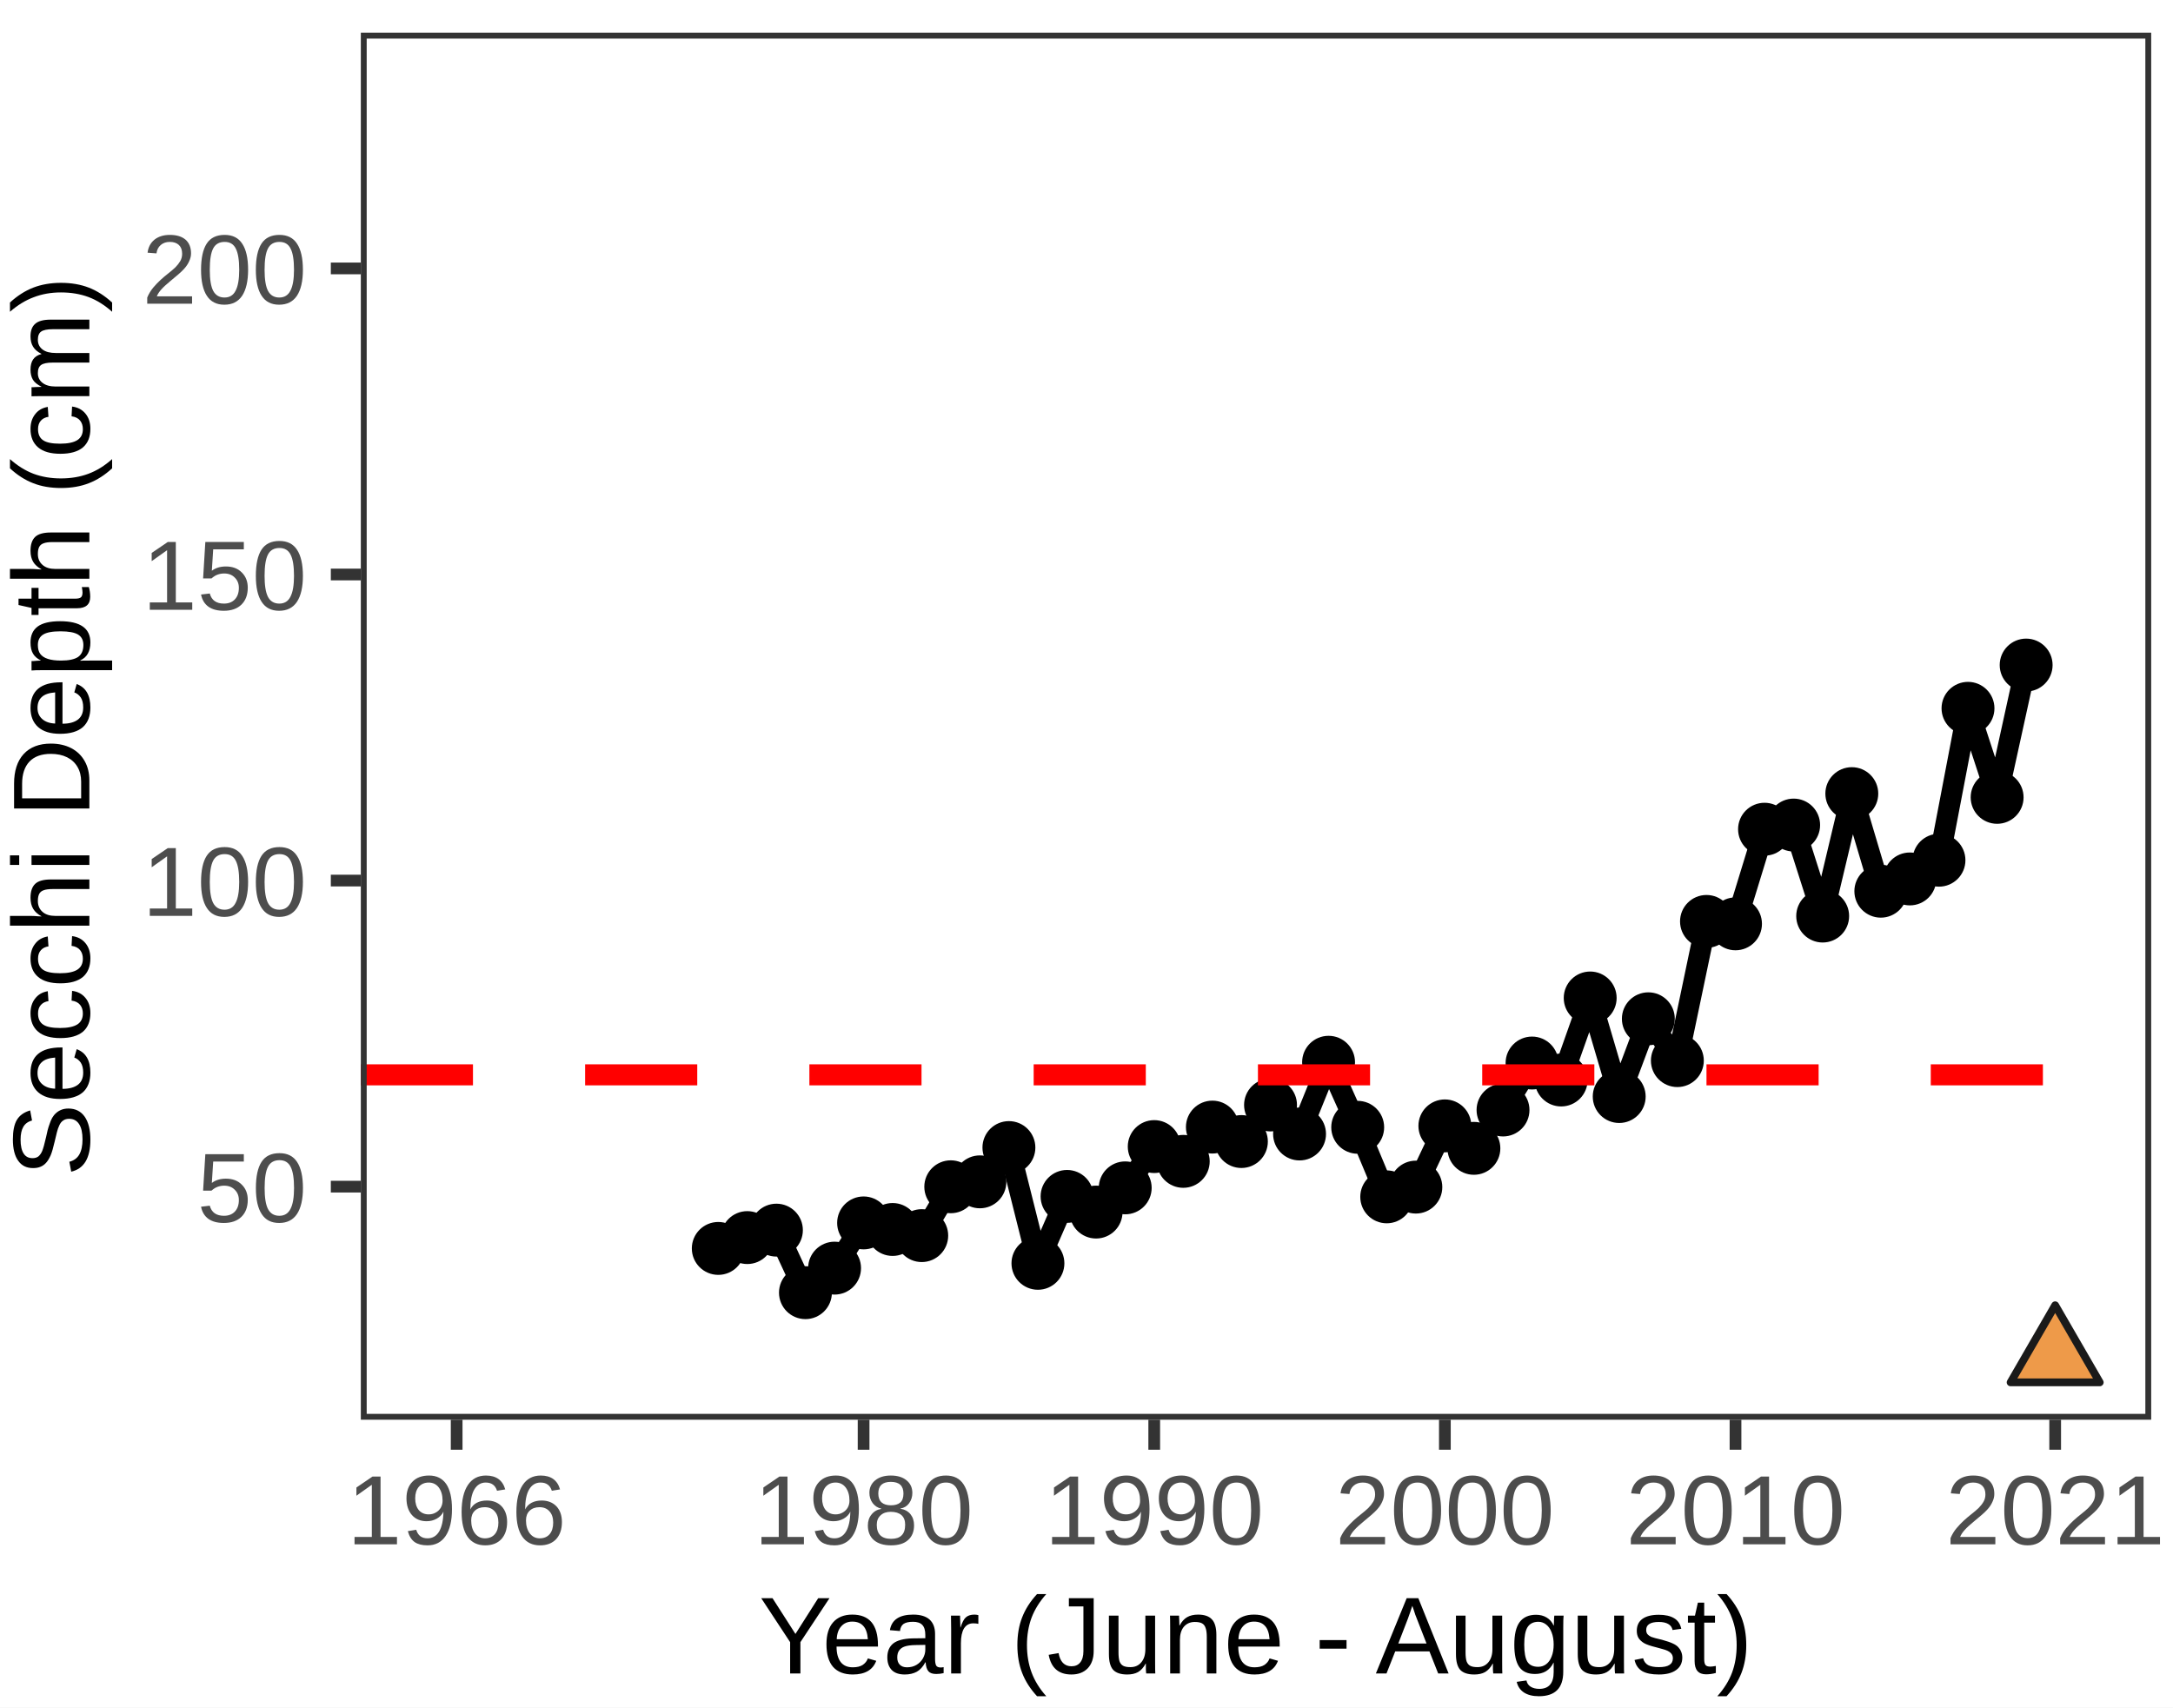
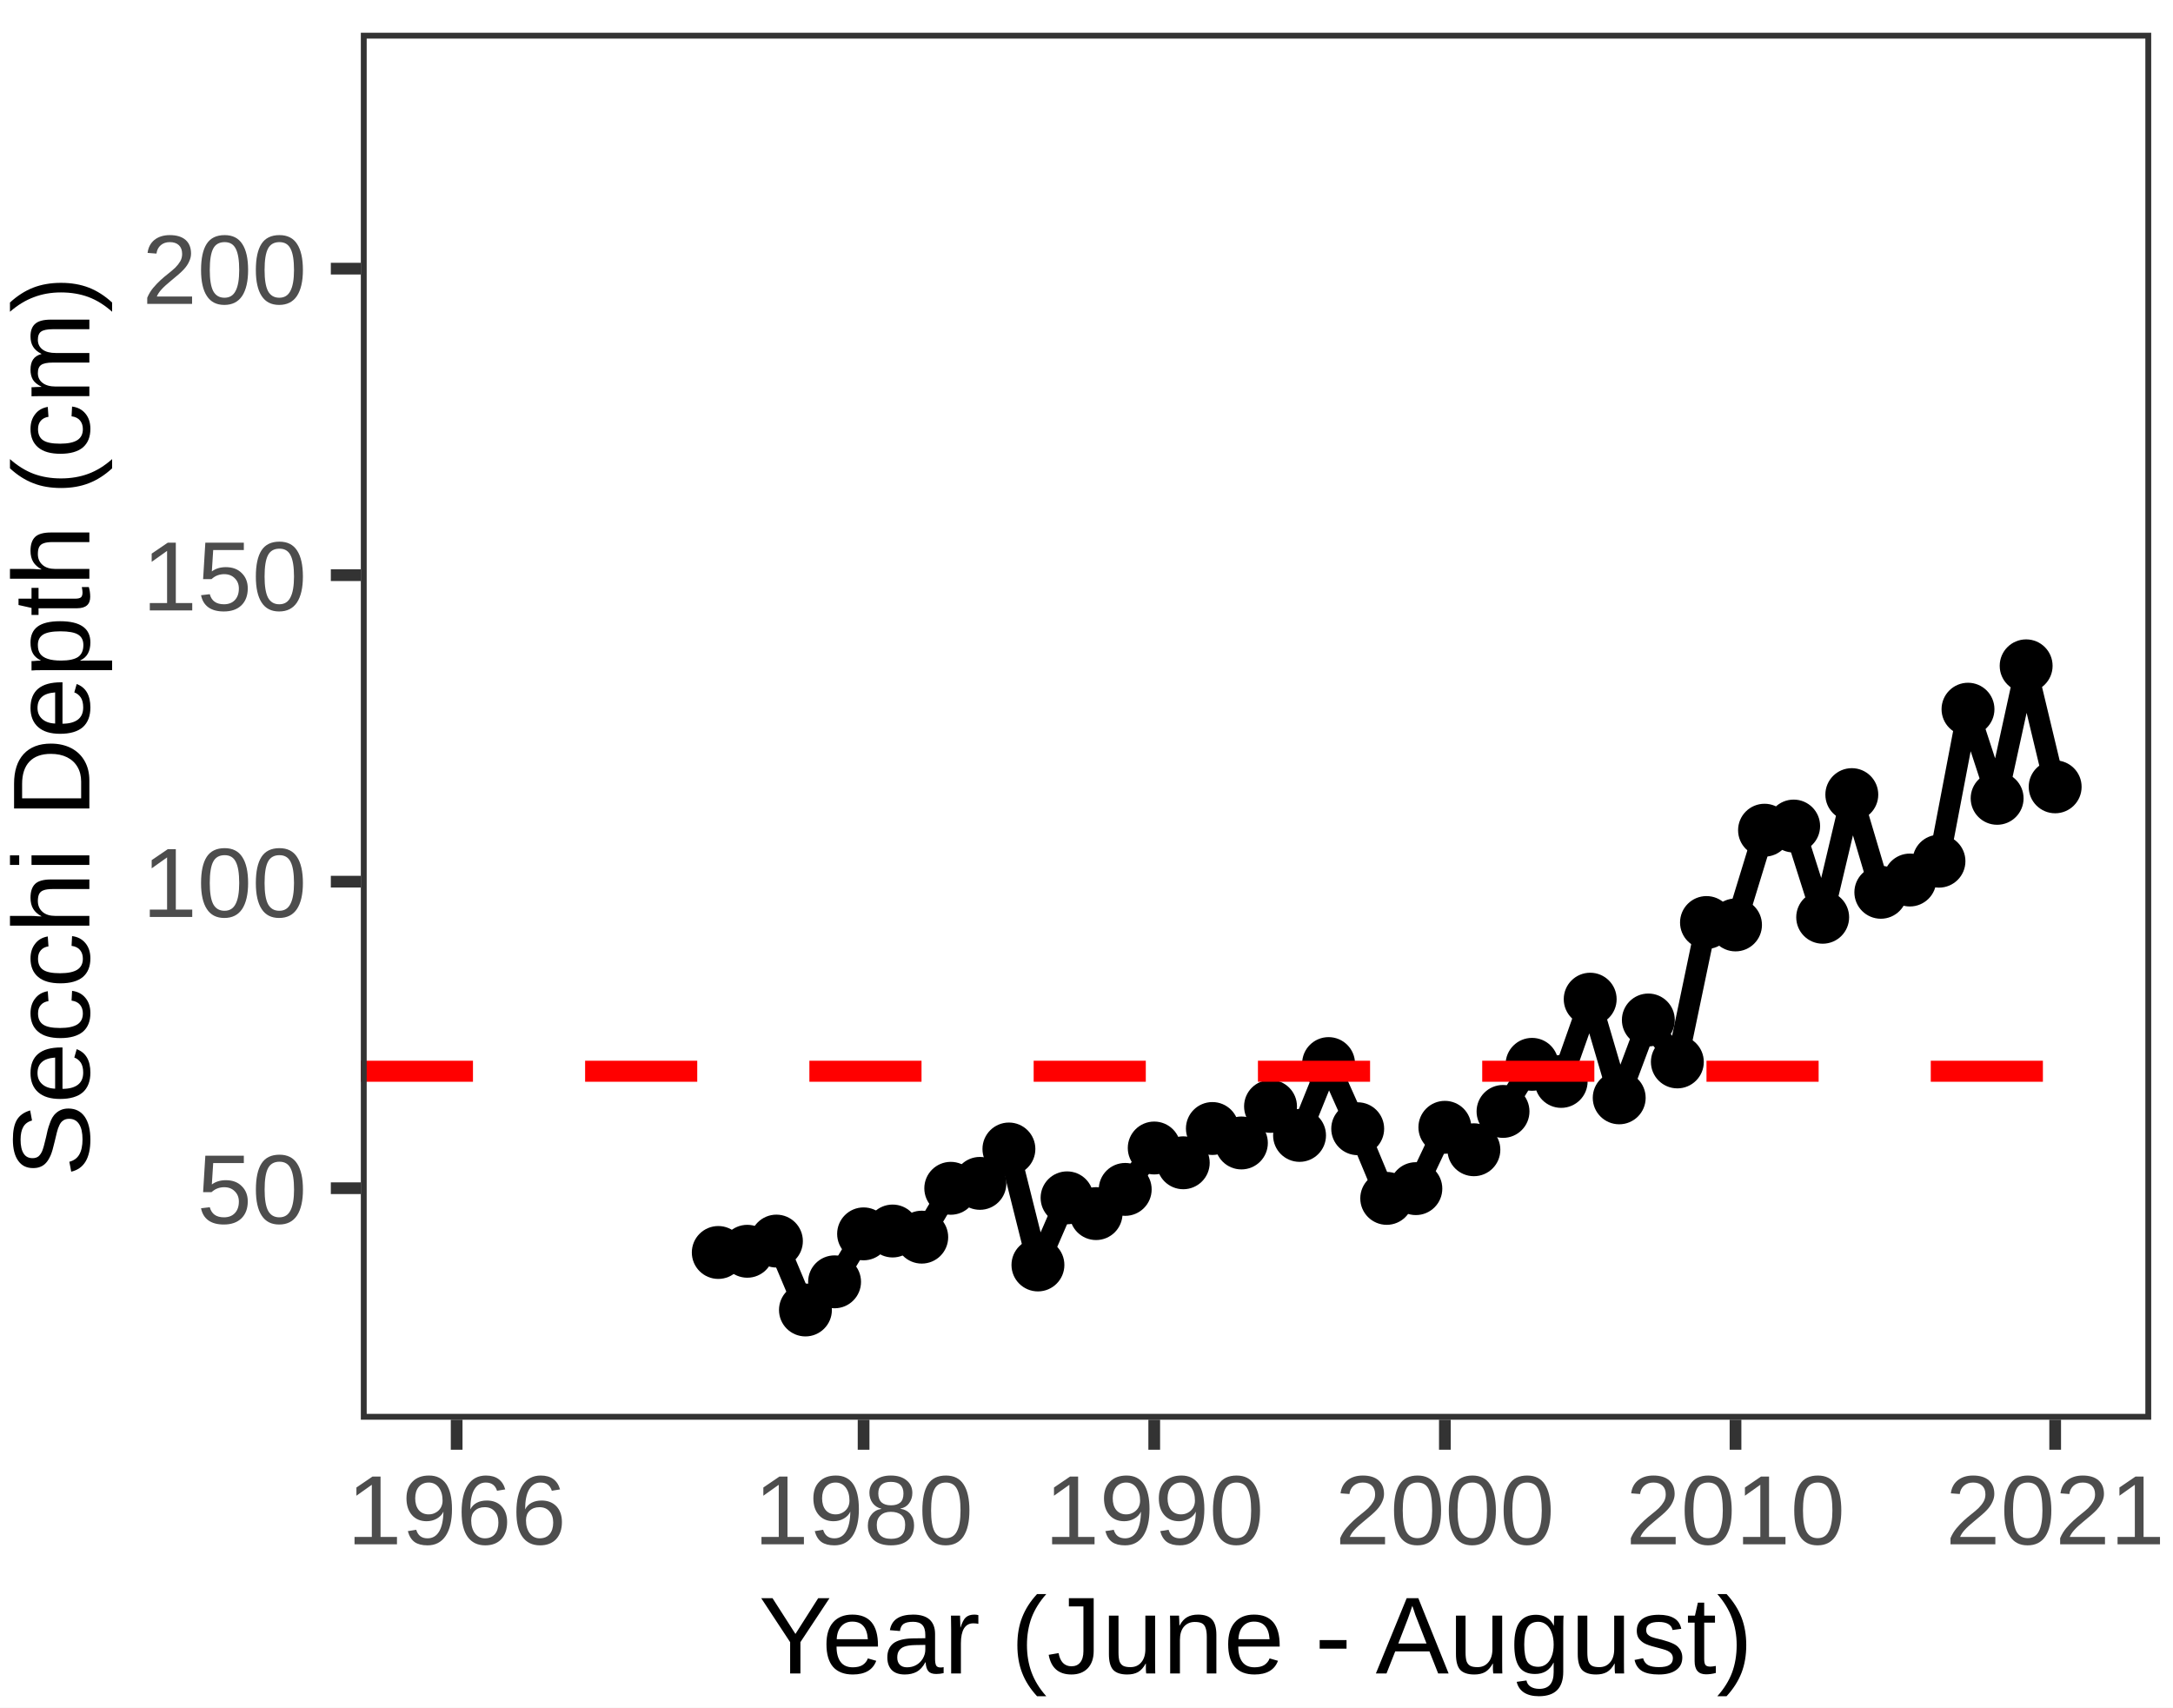
<svg xmlns="http://www.w3.org/2000/svg" class="svglite" width="198.43pt" height="155.91pt" viewBox="0 0 198.43 155.91">
  <defs>
    <style type="text/css">
    .svglite line, .svglite polyline, .svglite polygon, .svglite path, .svglite rect, .svglite circle {
      fill: none;
      stroke: #000000;
      stroke-linecap: round;
      stroke-linejoin: round;
      stroke-miterlimit: 10.00;
    }
    .svglite text {
      white-space: pre;
    }
  </style>
  </defs>
  <rect width="100%" height="100%" style="stroke: none; fill: #FFFFFF;" />
  <defs>
    <clipPath id="cpMC4wMHwxOTguNDN8MC4wMHwxNTUuOTE=">
      <rect x="0.00" y="0.00" width="198.43" height="155.91" />
    </clipPath>
  </defs>
  <g clip-path="url(#cpMC4wMHwxOTguNDN8MC4wMHwxNTUuOTE=)">
    <rect x="0.00" y="0.00" width="198.43" height="155.91" style="stroke-width: 1.07; stroke: #FFFFFF; fill: #FFFFFF;" />
  </g>
  <defs>
    <clipPath id="cpMzIuOTV8MTk2LjQzfDIuOTl8MTI5LjY0">
      <rect x="32.95" y="2.99" width="163.49" height="126.65" />
    </clipPath>
  </defs>
  <g clip-path="url(#cpMzIuOTV8MTk2LjQzfDIuOTl8MTI5LjY0)">
    <rect x="32.95" y="2.99" width="163.49" height="126.65" style="stroke-width: 1.07; stroke: none; fill: #FFFFFF;" />
-     <polyline points="65.59,114.00 68.24,113.01 70.90,112.33 73.55,118.04 76.21,115.80 78.86,111.67 81.51,112.27 84.17,112.83 86.82,108.37 89.48,107.92 92.13,104.79 94.78,115.36 97.44,109.25 100.09,110.68 102.75,108.47 105.40,104.70 108.05,106.05 110.71,102.92 113.36,104.24 116.02,100.90 118.67,103.55 121.32,97.00 123.98,102.94 126.63,109.29 129.29,108.40 131.94,102.81 134.59,104.86 137.25,101.36 139.90,97.07 142.56,98.62 145.21,91.13 147.86,100.13 150.52,93.03 153.17,96.85 155.83,84.14 158.48,84.36 161.13,75.72 163.79,75.34 166.44,83.65 169.10,72.47 171.75,81.38 174.40,80.26 177.06,78.55 179.71,64.68 182.37,72.81 185.02,60.73 " style="stroke-width: 1.92; stroke-linecap: butt;" />
-     <circle cx="65.59" cy="114.00" r="2.06" style="stroke-width: 0.71; fill: #000000;" />
-     <circle cx="68.24" cy="113.01" r="2.06" style="stroke-width: 0.71; fill: #000000;" />
-     <circle cx="70.90" cy="112.33" r="2.06" style="stroke-width: 0.71; fill: #000000;" />
-     <circle cx="73.55" cy="118.04" r="2.06" style="stroke-width: 0.71; fill: #000000;" />
-     <circle cx="76.21" cy="115.80" r="2.06" style="stroke-width: 0.71; fill: #000000;" />
-     <circle cx="78.86" cy="111.67" r="2.06" style="stroke-width: 0.71; fill: #000000;" />
-     <circle cx="81.51" cy="112.27" r="2.06" style="stroke-width: 0.71; fill: #000000;" />
-     <circle cx="84.17" cy="112.83" r="2.06" style="stroke-width: 0.71; fill: #000000;" />
-     <circle cx="86.82" cy="108.37" r="2.06" style="stroke-width: 0.71; fill: #000000;" />
-     <circle cx="89.48" cy="107.92" r="2.06" style="stroke-width: 0.71; fill: #000000;" />
-     <circle cx="92.13" cy="104.79" r="2.06" style="stroke-width: 0.71; fill: #000000;" />
-     <circle cx="94.78" cy="115.36" r="2.06" style="stroke-width: 0.71; fill: #000000;" />
-     <circle cx="97.44" cy="109.25" r="2.06" style="stroke-width: 0.71; fill: #000000;" />
-     <circle cx="100.09" cy="110.68" r="2.06" style="stroke-width: 0.71; fill: #000000;" />
-     <circle cx="102.75" cy="108.47" r="2.06" style="stroke-width: 0.71; fill: #000000;" />
-     <circle cx="105.40" cy="104.70" r="2.06" style="stroke-width: 0.71; fill: #000000;" />
-     <circle cx="108.05" cy="106.05" r="2.06" style="stroke-width: 0.71; fill: #000000;" />
-     <circle cx="110.71" cy="102.92" r="2.06" style="stroke-width: 0.71; fill: #000000;" />
-     <circle cx="113.36" cy="104.24" r="2.06" style="stroke-width: 0.71; fill: #000000;" />
-     <circle cx="116.02" cy="100.90" r="2.06" style="stroke-width: 0.71; fill: #000000;" />
-     <circle cx="118.67" cy="103.55" r="2.06" style="stroke-width: 0.71; fill: #000000;" />
-     <circle cx="121.32" cy="97.00" r="2.06" style="stroke-width: 0.71; fill: #000000;" />
-     <circle cx="123.98" cy="102.94" r="2.06" style="stroke-width: 0.71; fill: #000000;" />
-     <circle cx="126.63" cy="109.29" r="2.06" style="stroke-width: 0.71; fill: #000000;" />
-     <circle cx="129.29" cy="108.40" r="2.06" style="stroke-width: 0.71; fill: #000000;" />
-     <circle cx="131.94" cy="102.81" r="2.06" style="stroke-width: 0.71; fill: #000000;" />
-     <circle cx="134.59" cy="104.86" r="2.06" style="stroke-width: 0.71; fill: #000000;" />
-     <circle cx="137.25" cy="101.36" r="2.06" style="stroke-width: 0.71; fill: #000000;" />
-     <circle cx="139.90" cy="97.07" r="2.06" style="stroke-width: 0.71; fill: #000000;" />
-     <circle cx="142.56" cy="98.62" r="2.06" style="stroke-width: 0.71; fill: #000000;" />
-     <circle cx="145.21" cy="91.13" r="2.06" style="stroke-width: 0.71; fill: #000000;" />
-     <circle cx="147.86" cy="100.13" r="2.06" style="stroke-width: 0.71; fill: #000000;" />
-     <circle cx="150.52" cy="93.03" r="2.06" style="stroke-width: 0.71; fill: #000000;" />
-     <circle cx="153.17" cy="96.85" r="2.06" style="stroke-width: 0.71; fill: #000000;" />
-     <circle cx="155.83" cy="84.14" r="2.06" style="stroke-width: 0.71; fill: #000000;" />
-     <circle cx="158.48" cy="84.36" r="2.06" style="stroke-width: 0.71; fill: #000000;" />
-     <circle cx="161.13" cy="75.72" r="2.06" style="stroke-width: 0.71; fill: #000000;" />
-     <circle cx="163.79" cy="75.34" r="2.06" style="stroke-width: 0.71; fill: #000000;" />
-     <circle cx="166.44" cy="83.65" r="2.06" style="stroke-width: 0.71; fill: #000000;" />
-     <circle cx="169.10" cy="72.47" r="2.06" style="stroke-width: 0.71; fill: #000000;" />
-     <circle cx="171.75" cy="81.38" r="2.06" style="stroke-width: 0.71; fill: #000000;" />
-     <circle cx="174.40" cy="80.26" r="2.06" style="stroke-width: 0.71; fill: #000000;" />
-     <circle cx="177.06" cy="78.55" r="2.06" style="stroke-width: 0.71; fill: #000000;" />
-     <circle cx="179.71" cy="64.68" r="2.06" style="stroke-width: 0.71; fill: #000000;" />
-     <circle cx="182.37" cy="72.81" r="2.06" style="stroke-width: 0.71; fill: #000000;" />
-     <circle cx="185.02" cy="60.73" r="2.06" style="stroke-width: 0.71; fill: #000000;" />
-     <polygon points="187.67,119.19 191.74,126.23 183.60,126.23 " style="stroke-width: 0.71; stroke: #1A1A1A; fill: #EE9A49;" />
-     <line x1="32.95" y1="98.15" x2="196.43" y2="98.15" style="stroke-width: 1.92; stroke: #FF0000; stroke-dasharray: 10.24,10.24; stroke-linecap: butt;" />
+     <polyline points="65.59,114.37 68.24,114.26 70.90,113.33 73.55,119.62 76.21,117.05 78.86,112.67 81.51,112.41 84.17,112.97 86.82,108.51 89.48,108.06 92.13,104.92 94.78,115.51 97.44,109.38 100.09,110.82 102.75,108.61 105.40,104.83 108.05,106.18 110.71,103.05 113.36,104.37 116.02,101.03 118.67,103.68 121.32,97.12 123.98,103.07 126.63,109.43 129.29,108.54 131.94,102.94 134.59,104.99 137.25,101.49 139.90,97.19 142.56,98.75 145.21,91.24 147.86,100.25 150.52,93.14 153.17,96.97 155.83,84.24 158.48,84.46 161.13,75.81 163.79,75.43 166.44,83.76 169.10,72.56 171.75,81.48 174.40,80.36 177.06,78.64 179.71,64.76 182.37,72.90 185.02,60.80 187.67,71.85 " style="stroke-width: 1.92; stroke-linecap: butt;" />
+     <circle cx="65.59" cy="114.37" r="2.06" style="stroke-width: 0.71; fill: #000000;" />
+     <circle cx="68.24" cy="114.26" r="2.06" style="stroke-width: 0.71; fill: #000000;" />
+     <circle cx="70.90" cy="113.33" r="2.06" style="stroke-width: 0.71; fill: #000000;" />
+     <circle cx="73.55" cy="119.62" r="2.06" style="stroke-width: 0.71; fill: #000000;" />
+     <circle cx="76.21" cy="117.05" r="2.06" style="stroke-width: 0.71; fill: #000000;" />
+     <circle cx="78.86" cy="112.67" r="2.06" style="stroke-width: 0.71; fill: #000000;" />
+     <circle cx="81.51" cy="112.41" r="2.06" style="stroke-width: 0.71; fill: #000000;" />
+     <circle cx="84.17" cy="112.97" r="2.06" style="stroke-width: 0.71; fill: #000000;" />
+     <circle cx="86.82" cy="108.51" r="2.06" style="stroke-width: 0.71; fill: #000000;" />
+     <circle cx="89.48" cy="108.06" r="2.06" style="stroke-width: 0.71; fill: #000000;" />
+     <circle cx="92.13" cy="104.92" r="2.06" style="stroke-width: 0.71; fill: #000000;" />
+     <circle cx="94.78" cy="115.51" r="2.06" style="stroke-width: 0.71; fill: #000000;" />
+     <circle cx="97.44" cy="109.38" r="2.06" style="stroke-width: 0.71; fill: #000000;" />
+     <circle cx="100.09" cy="110.82" r="2.06" style="stroke-width: 0.71; fill: #000000;" />
+     <circle cx="102.75" cy="108.61" r="2.06" style="stroke-width: 0.71; fill: #000000;" />
+     <circle cx="105.40" cy="104.83" r="2.06" style="stroke-width: 0.71; fill: #000000;" />
+     <circle cx="108.05" cy="106.18" r="2.06" style="stroke-width: 0.71; fill: #000000;" />
+     <circle cx="110.71" cy="103.05" r="2.06" style="stroke-width: 0.71; fill: #000000;" />
+     <circle cx="113.36" cy="104.37" r="2.06" style="stroke-width: 0.71; fill: #000000;" />
+     <circle cx="116.02" cy="101.03" r="2.06" style="stroke-width: 0.71; fill: #000000;" />
+     <circle cx="118.67" cy="103.68" r="2.06" style="stroke-width: 0.71; fill: #000000;" />
+     <circle cx="121.32" cy="97.12" r="2.06" style="stroke-width: 0.71; fill: #000000;" />
+     <circle cx="123.98" cy="103.07" r="2.06" style="stroke-width: 0.71; fill: #000000;" />
+     <circle cx="126.63" cy="109.43" r="2.06" style="stroke-width: 0.71; fill: #000000;" />
+     <circle cx="129.29" cy="108.54" r="2.06" style="stroke-width: 0.71; fill: #000000;" />
+     <circle cx="131.94" cy="102.94" r="2.06" style="stroke-width: 0.71; fill: #000000;" />
+     <circle cx="134.59" cy="104.99" r="2.06" style="stroke-width: 0.71; fill: #000000;" />
+     <circle cx="137.25" cy="101.49" r="2.06" style="stroke-width: 0.71; fill: #000000;" />
+     <circle cx="139.90" cy="97.19" r="2.06" style="stroke-width: 0.71; fill: #000000;" />
+     <circle cx="142.56" cy="98.75" r="2.06" style="stroke-width: 0.71; fill: #000000;" />
+     <circle cx="145.21" cy="91.24" r="2.06" style="stroke-width: 0.71; fill: #000000;" />
+     <circle cx="147.86" cy="100.25" r="2.06" style="stroke-width: 0.71; fill: #000000;" />
+     <circle cx="150.52" cy="93.14" r="2.06" style="stroke-width: 0.71; fill: #000000;" />
+     <circle cx="153.17" cy="96.97" r="2.06" style="stroke-width: 0.71; fill: #000000;" />
+     <circle cx="155.83" cy="84.24" r="2.06" style="stroke-width: 0.71; fill: #000000;" />
+     <circle cx="158.48" cy="84.46" r="2.06" style="stroke-width: 0.71; fill: #000000;" />
+     <circle cx="161.13" cy="75.81" r="2.06" style="stroke-width: 0.71; fill: #000000;" />
+     <circle cx="163.79" cy="75.43" r="2.06" style="stroke-width: 0.71; fill: #000000;" />
+     <circle cx="166.44" cy="83.76" r="2.06" style="stroke-width: 0.71; fill: #000000;" />
+     <circle cx="169.10" cy="72.56" r="2.06" style="stroke-width: 0.71; fill: #000000;" />
+     <circle cx="171.75" cy="81.48" r="2.06" style="stroke-width: 0.71; fill: #000000;" />
+     <circle cx="174.40" cy="80.36" r="2.06" style="stroke-width: 0.71; fill: #000000;" />
+     <circle cx="177.06" cy="78.64" r="2.06" style="stroke-width: 0.71; fill: #000000;" />
+     <circle cx="179.71" cy="64.76" r="2.06" style="stroke-width: 0.71; fill: #000000;" />
+     <circle cx="182.37" cy="72.90" r="2.06" style="stroke-width: 0.71; fill: #000000;" />
+     <circle cx="185.02" cy="60.80" r="2.06" style="stroke-width: 0.71; fill: #000000;" />
+     <circle cx="187.67" cy="71.85" r="2.06" style="stroke-width: 0.71; fill: #000000;" />
+     <line x1="32.95" y1="97.82" x2="196.43" y2="97.82" style="stroke-width: 1.92; stroke: #FF0000; stroke-dasharray: 10.24,10.24; stroke-linecap: butt;" />
    <rect x="32.95" y="2.99" width="163.49" height="126.65" style="stroke-width: 1.07; stroke: #333333;" />
  </g>
  <g clip-path="url(#cpMC4wMHwxOTguNDN8MC4wMHwxNTUuOTE=)">
-     <text x="28.01" y="111.58" text-anchor="end" style="font-size: 9.00px;fill: #4D4D4D; font-family: &quot;Arial&quot;;" textLength="10.01px" lengthAdjust="spacingAndGlyphs">50</text>
-     <text x="28.01" y="83.63" text-anchor="end" style="font-size: 9.00px;fill: #4D4D4D; font-family: &quot;Arial&quot;;" textLength="15.01px" lengthAdjust="spacingAndGlyphs">100</text>
-     <text x="28.01" y="55.68" text-anchor="end" style="font-size: 9.00px;fill: #4D4D4D; font-family: &quot;Arial&quot;;" textLength="15.01px" lengthAdjust="spacingAndGlyphs">150</text>
-     <text x="28.01" y="27.73" text-anchor="end" style="font-size: 9.00px;fill: #4D4D4D; font-family: &quot;Arial&quot;;" textLength="15.01px" lengthAdjust="spacingAndGlyphs">200</text>
-     <polyline points="30.21,108.36 32.95,108.36 " style="stroke-width: 1.07; stroke: #333333; stroke-linecap: butt;" />
-     <polyline points="30.21,80.41 32.95,80.41 " style="stroke-width: 1.07; stroke: #333333; stroke-linecap: butt;" />
-     <polyline points="30.21,52.46 32.95,52.46 " style="stroke-width: 1.07; stroke: #333333; stroke-linecap: butt;" />
-     <polyline points="30.21,24.51 32.95,24.51 " style="stroke-width: 1.07; stroke: #333333; stroke-linecap: butt;" />
+     <text x="28.01" y="111.72" text-anchor="end" style="font-size: 9.00px;fill: #4D4D4D; font-family: &quot;Arial&quot;;" textLength="10.01px" lengthAdjust="spacingAndGlyphs">50</text>
+     <text x="28.01" y="83.73" text-anchor="end" style="font-size: 9.00px;fill: #4D4D4D; font-family: &quot;Arial&quot;;" textLength="15.01px" lengthAdjust="spacingAndGlyphs">100</text>
+     <text x="28.01" y="55.74" text-anchor="end" style="font-size: 9.00px;fill: #4D4D4D; font-family: &quot;Arial&quot;;" textLength="15.01px" lengthAdjust="spacingAndGlyphs">150</text>
+     <text x="28.01" y="27.75" text-anchor="end" style="font-size: 9.00px;fill: #4D4D4D; font-family: &quot;Arial&quot;;" textLength="15.01px" lengthAdjust="spacingAndGlyphs">200</text>
+     <polyline points="30.21,108.50 32.95,108.50 " style="stroke-width: 1.07; stroke: #333333; stroke-linecap: butt;" />
+     <polyline points="30.21,80.51 32.95,80.51 " style="stroke-width: 1.07; stroke: #333333; stroke-linecap: butt;" />
+     <polyline points="30.21,52.52 32.95,52.52 " style="stroke-width: 1.07; stroke: #333333; stroke-linecap: butt;" />
+     <polyline points="30.21,24.53 32.95,24.53 " style="stroke-width: 1.07; stroke: #333333; stroke-linecap: butt;" />
    <polyline points="41.70,132.38 41.70,129.64 " style="stroke-width: 1.07; stroke: #333333; stroke-linecap: butt;" />
    <polyline points="78.86,132.38 78.86,129.64 " style="stroke-width: 1.07; stroke: #333333; stroke-linecap: butt;" />
    <polyline points="105.40,132.38 105.40,129.64 " style="stroke-width: 1.07; stroke: #333333; stroke-linecap: butt;" />
    <polyline points="131.94,132.38 131.94,129.64 " style="stroke-width: 1.07; stroke: #333333; stroke-linecap: butt;" />
    <polyline points="158.48,132.38 158.48,129.64 " style="stroke-width: 1.07; stroke: #333333; stroke-linecap: butt;" />
    <polyline points="187.67,132.38 187.67,129.64 " style="stroke-width: 1.07; stroke: #333333; stroke-linecap: butt;" />
    <text x="41.70" y="141.02" text-anchor="middle" style="font-size: 9.00px;fill: #4D4D4D; font-family: &quot;Arial&quot;;" textLength="20.02px" lengthAdjust="spacingAndGlyphs">1966</text>
    <text x="78.86" y="141.02" text-anchor="middle" style="font-size: 9.00px;fill: #4D4D4D; font-family: &quot;Arial&quot;;" textLength="20.02px" lengthAdjust="spacingAndGlyphs">1980</text>
    <text x="105.40" y="141.02" text-anchor="middle" style="font-size: 9.00px;fill: #4D4D4D; font-family: &quot;Arial&quot;;" textLength="20.02px" lengthAdjust="spacingAndGlyphs">1990</text>
    <text x="131.94" y="141.02" text-anchor="middle" style="font-size: 9.00px;fill: #4D4D4D; font-family: &quot;Arial&quot;;" textLength="20.02px" lengthAdjust="spacingAndGlyphs">2000</text>
    <text x="158.48" y="141.02" text-anchor="middle" style="font-size: 9.00px;fill: #4D4D4D; font-family: &quot;Arial&quot;;" textLength="20.02px" lengthAdjust="spacingAndGlyphs">2010</text>
    <text x="187.67" y="141.02" text-anchor="middle" style="font-size: 9.00px;fill: #4D4D4D; font-family: &quot;Arial&quot;;" textLength="20.02px" lengthAdjust="spacingAndGlyphs">2021</text>
    <text x="114.69" y="152.81" text-anchor="middle" style="font-size: 10.00px; font-family: &quot;Arial&quot;;" textLength="90.85px" lengthAdjust="spacingAndGlyphs">Year (June - August)</text>
    <text transform="translate(8.16,66.32) rotate(-90)" text-anchor="middle" style="font-size: 10.00px; font-family: &quot;Arial&quot;;" textLength="82.29px" lengthAdjust="spacingAndGlyphs">Secchi Depth (cm)</text>
  </g>
</svg>
